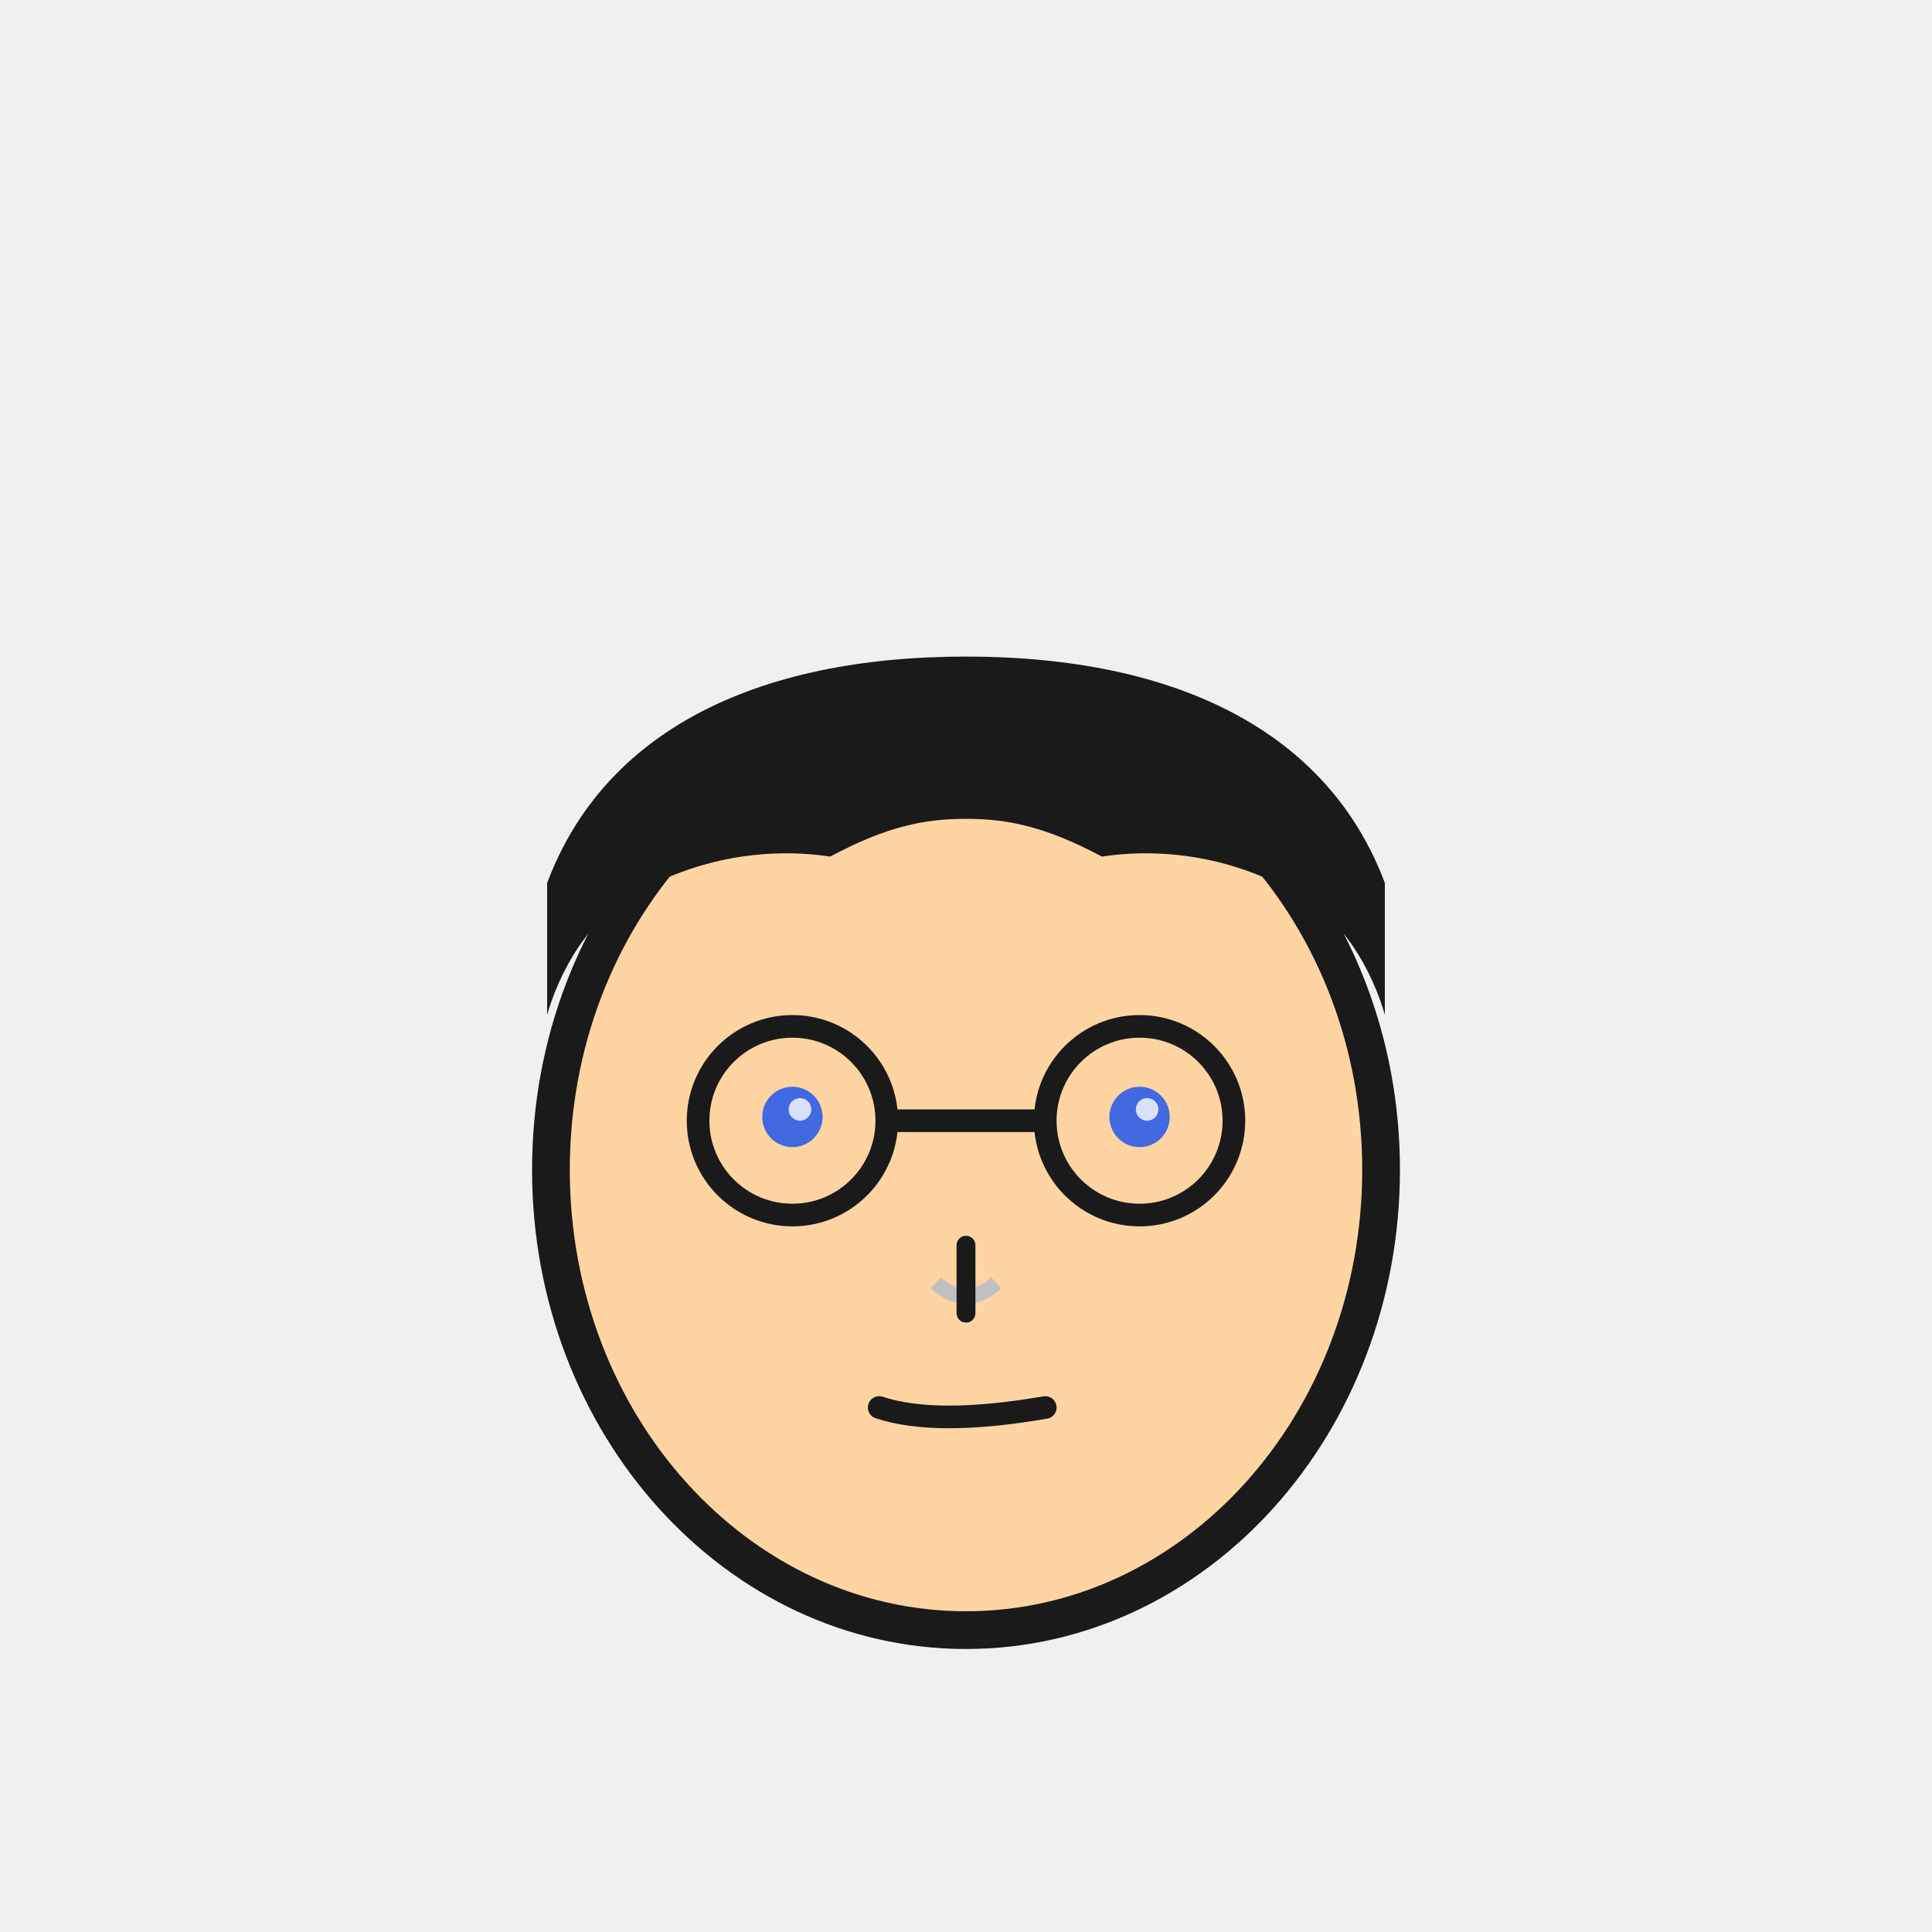
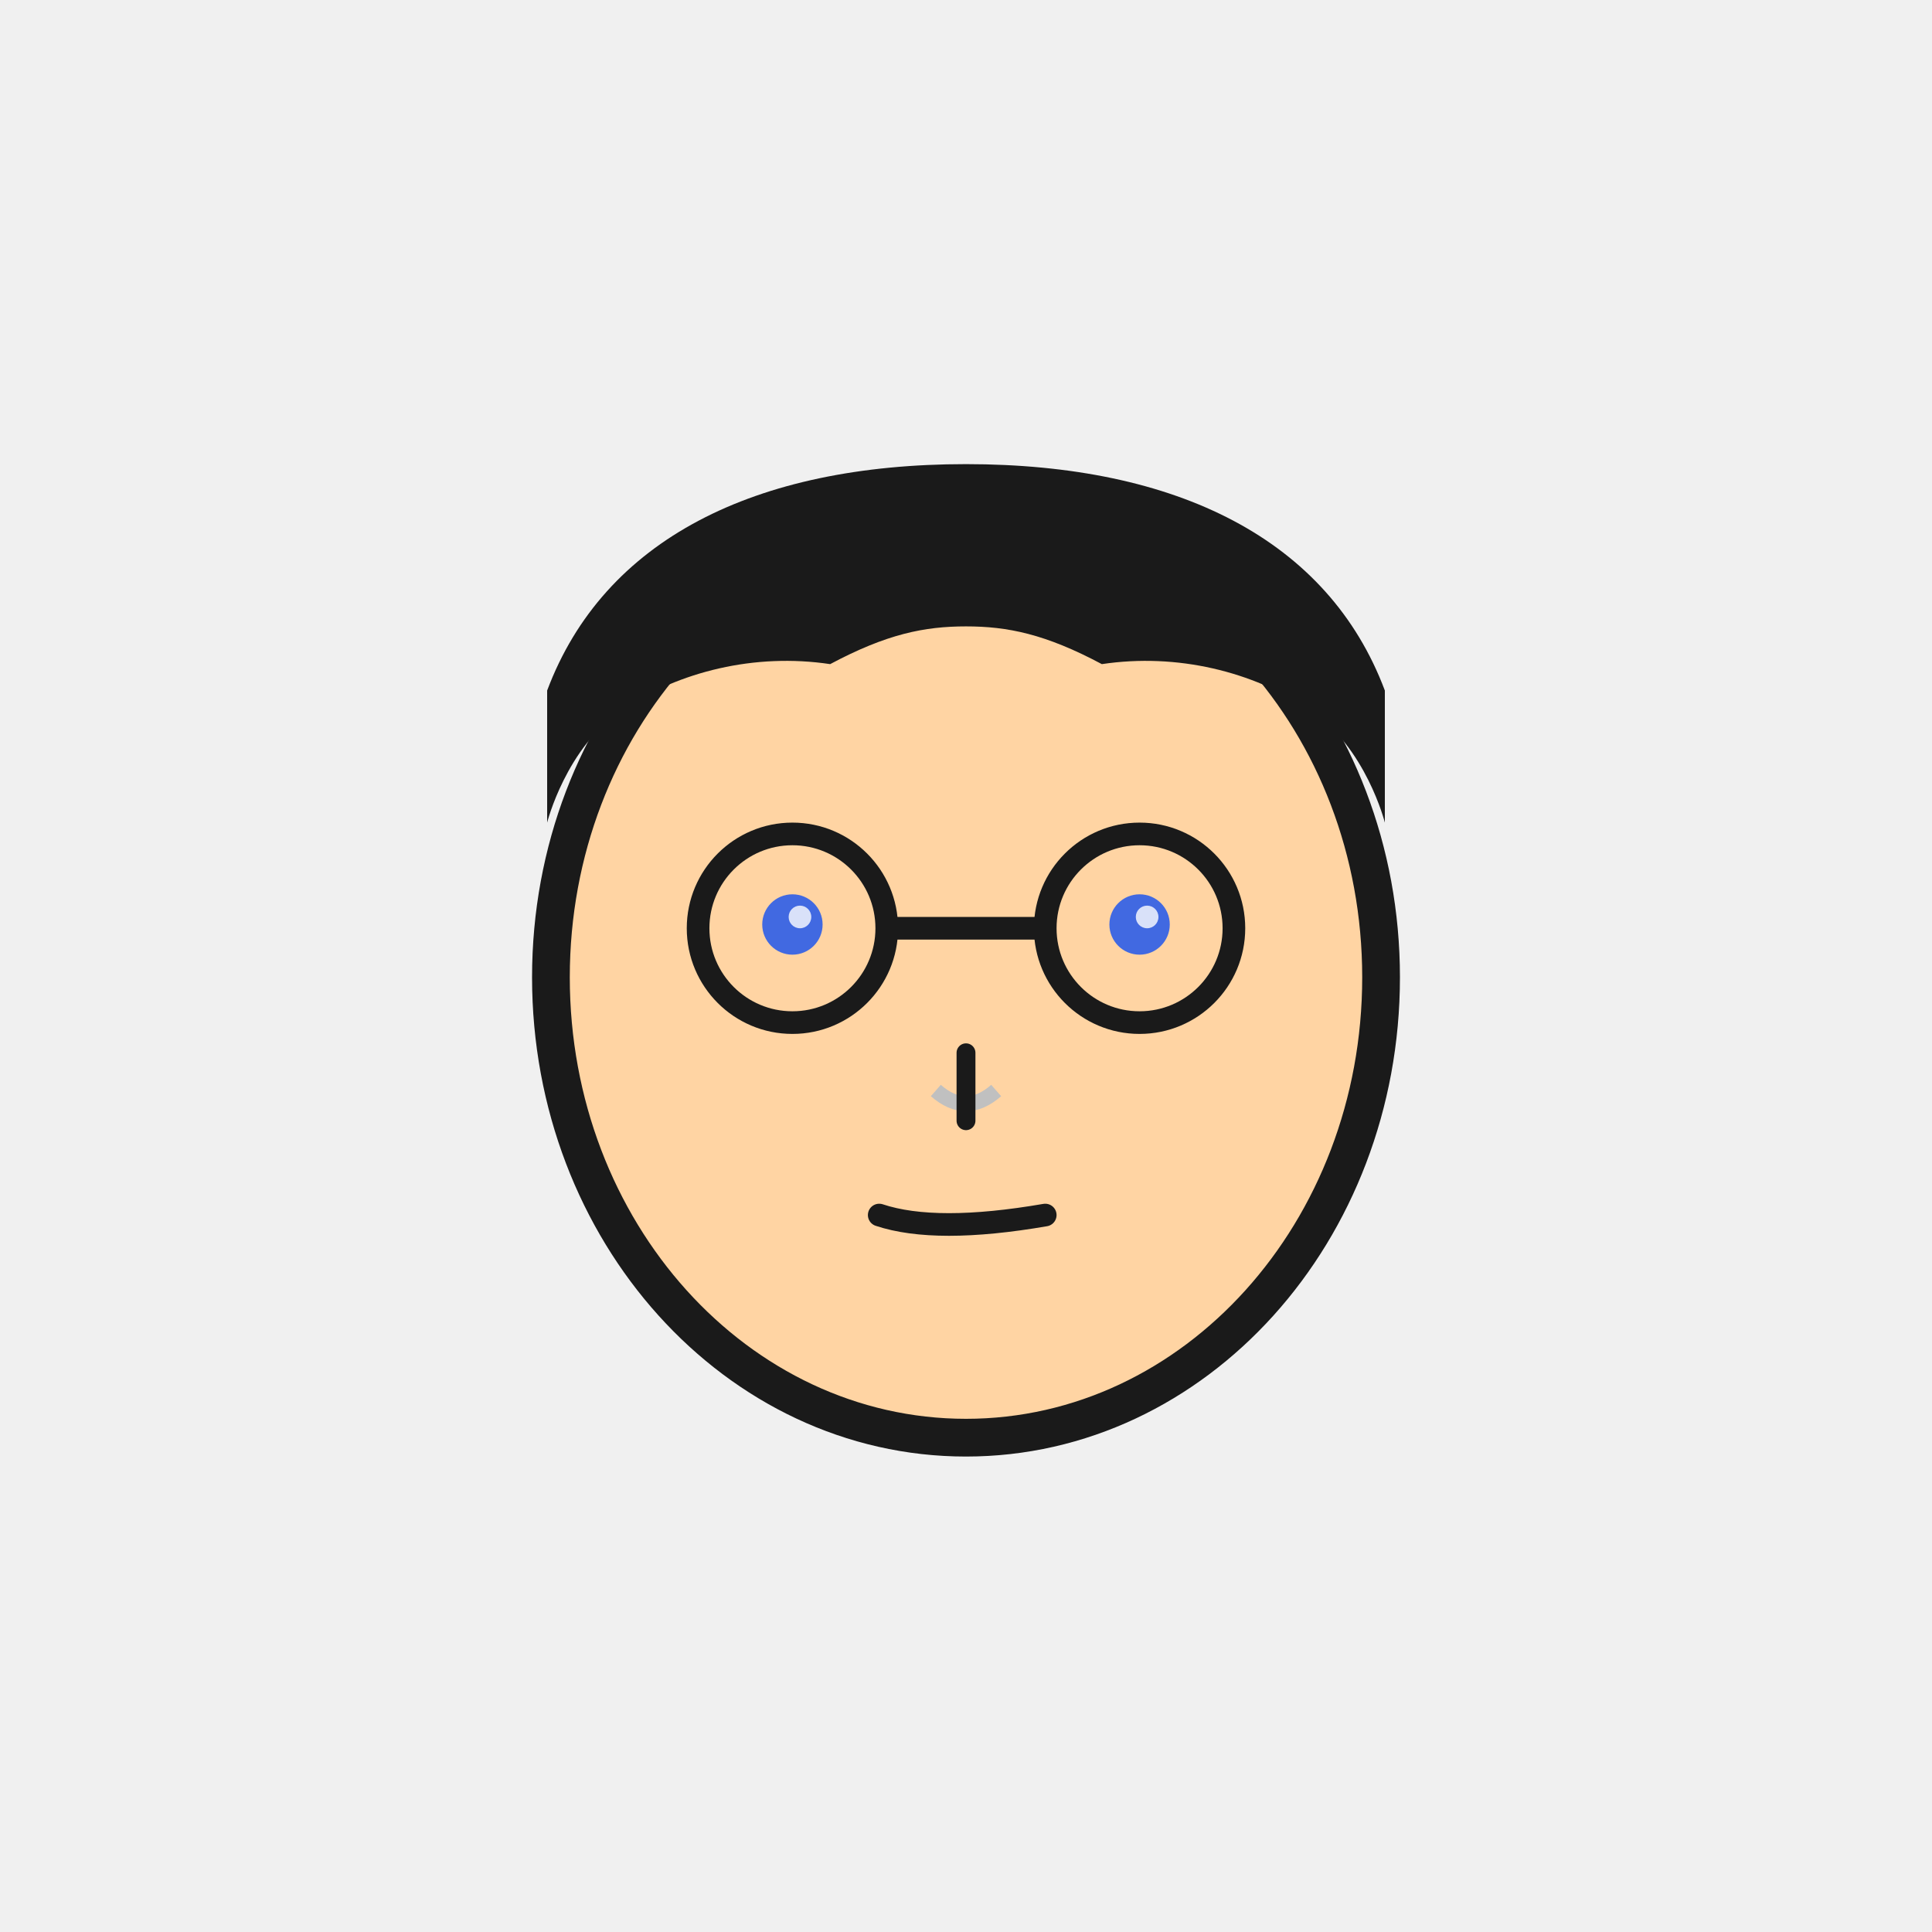
<svg xmlns="http://www.w3.org/2000/svg" width="512" height="512" viewBox="0 0 512 512">
-   <ellipse cx="256" cy="310" rx="110" ry="122" fill="#ffd4a3" stroke="#1A1A1A" stroke-width="10" />
-   <path d="M 256 174           C 200 174, 160 194, 145 234           L 145 269           C 145 269, 150 249, 165 239           C 180 229, 200 224, 220 227           C 235 219, 245 217, 256 217           C 267 217, 277 219, 292 227           C 312 224, 332 229, 347 239           C 362 249, 367 269, 367 269           L 367 234           C 352 194, 312 174, 256 174 Z" fill="#1A1A1A" />
-   <circle cx="210" cy="297" r="25" fill="none" stroke="#1A1A1A" stroke-width="6" />
-   <circle cx="302" cy="297" r="25" fill="none" stroke="#1A1A1A" stroke-width="6" />
-   <path d="M 235 297 L 277 297" fill="none" stroke="#1A1A1A" stroke-width="6" />
-   <circle cx="210" cy="296" r="8" fill="#4169E1" />
-   <circle cx="302" cy="296" r="8" fill="#4169E1" />
-   <circle cx="212" cy="294" r="3" fill="#FFFFFF" opacity="0.8" />
-   <circle cx="304" cy="294" r="3" fill="#FFFFFF" opacity="0.8" />
-   <path d="M 248 340 Q 256 347, 264 340" fill="none" stroke="#C0C0C0" stroke-width="4" />
-   <path d="M 256 330 L 256 348" fill="none" stroke="#1A1A1A" stroke-width="5" stroke-linecap="round" />
-   <path d="M 233 373 Q 248 378, 277 373" fill="none" stroke="#1A1A1A" stroke-width="6" stroke-linecap="round" />
+   <ellipse cx="256" cy="259" rx="110" ry="122" fill="#ffd4a3" stroke="#1A1A1A" stroke-width="10" />
+   <path d="M 256 123           C 200 123, 160 143, 145 183           L 145 218           C 145 218, 150 198, 165 188           C 180 178, 200 173, 220 176           C 235 168, 245 166, 256 166           C 267 166, 277 168, 292 176           C 312 173, 332 178, 347 188           C 362 198, 367 218, 367 218           L 367 183           C 352 143, 312 123, 256 123 Z" fill="#1A1A1A" />
+   <circle cx="210" cy="246" r="25" fill="none" stroke="#1A1A1A" stroke-width="6" />
+   <circle cx="302" cy="246" r="25" fill="none" stroke="#1A1A1A" stroke-width="6" />
+   <path d="M 235 246 L 277 246" fill="none" stroke="#1A1A1A" stroke-width="6" />
+   <circle cx="210" cy="245" r="8" fill="#4169E1" />
+   <circle cx="302" cy="245" r="8" fill="#4169E1" />
+   <circle cx="212" cy="243" r="3" fill="#FFFFFF" opacity="0.8" />
+   <circle cx="304" cy="243" r="3" fill="#FFFFFF" opacity="0.8" />
+   <path d="M 248 289 Q 256 296, 264 289" fill="none" stroke="#C0C0C0" stroke-width="4" />
+   <path d="M 256 279 L 256 297" fill="none" stroke="#1A1A1A" stroke-width="5" stroke-linecap="round" />
+   <path d="M 233 322 Q 248 327, 277 322" fill="none" stroke="#1A1A1A" stroke-width="6" stroke-linecap="round" />
</svg>
